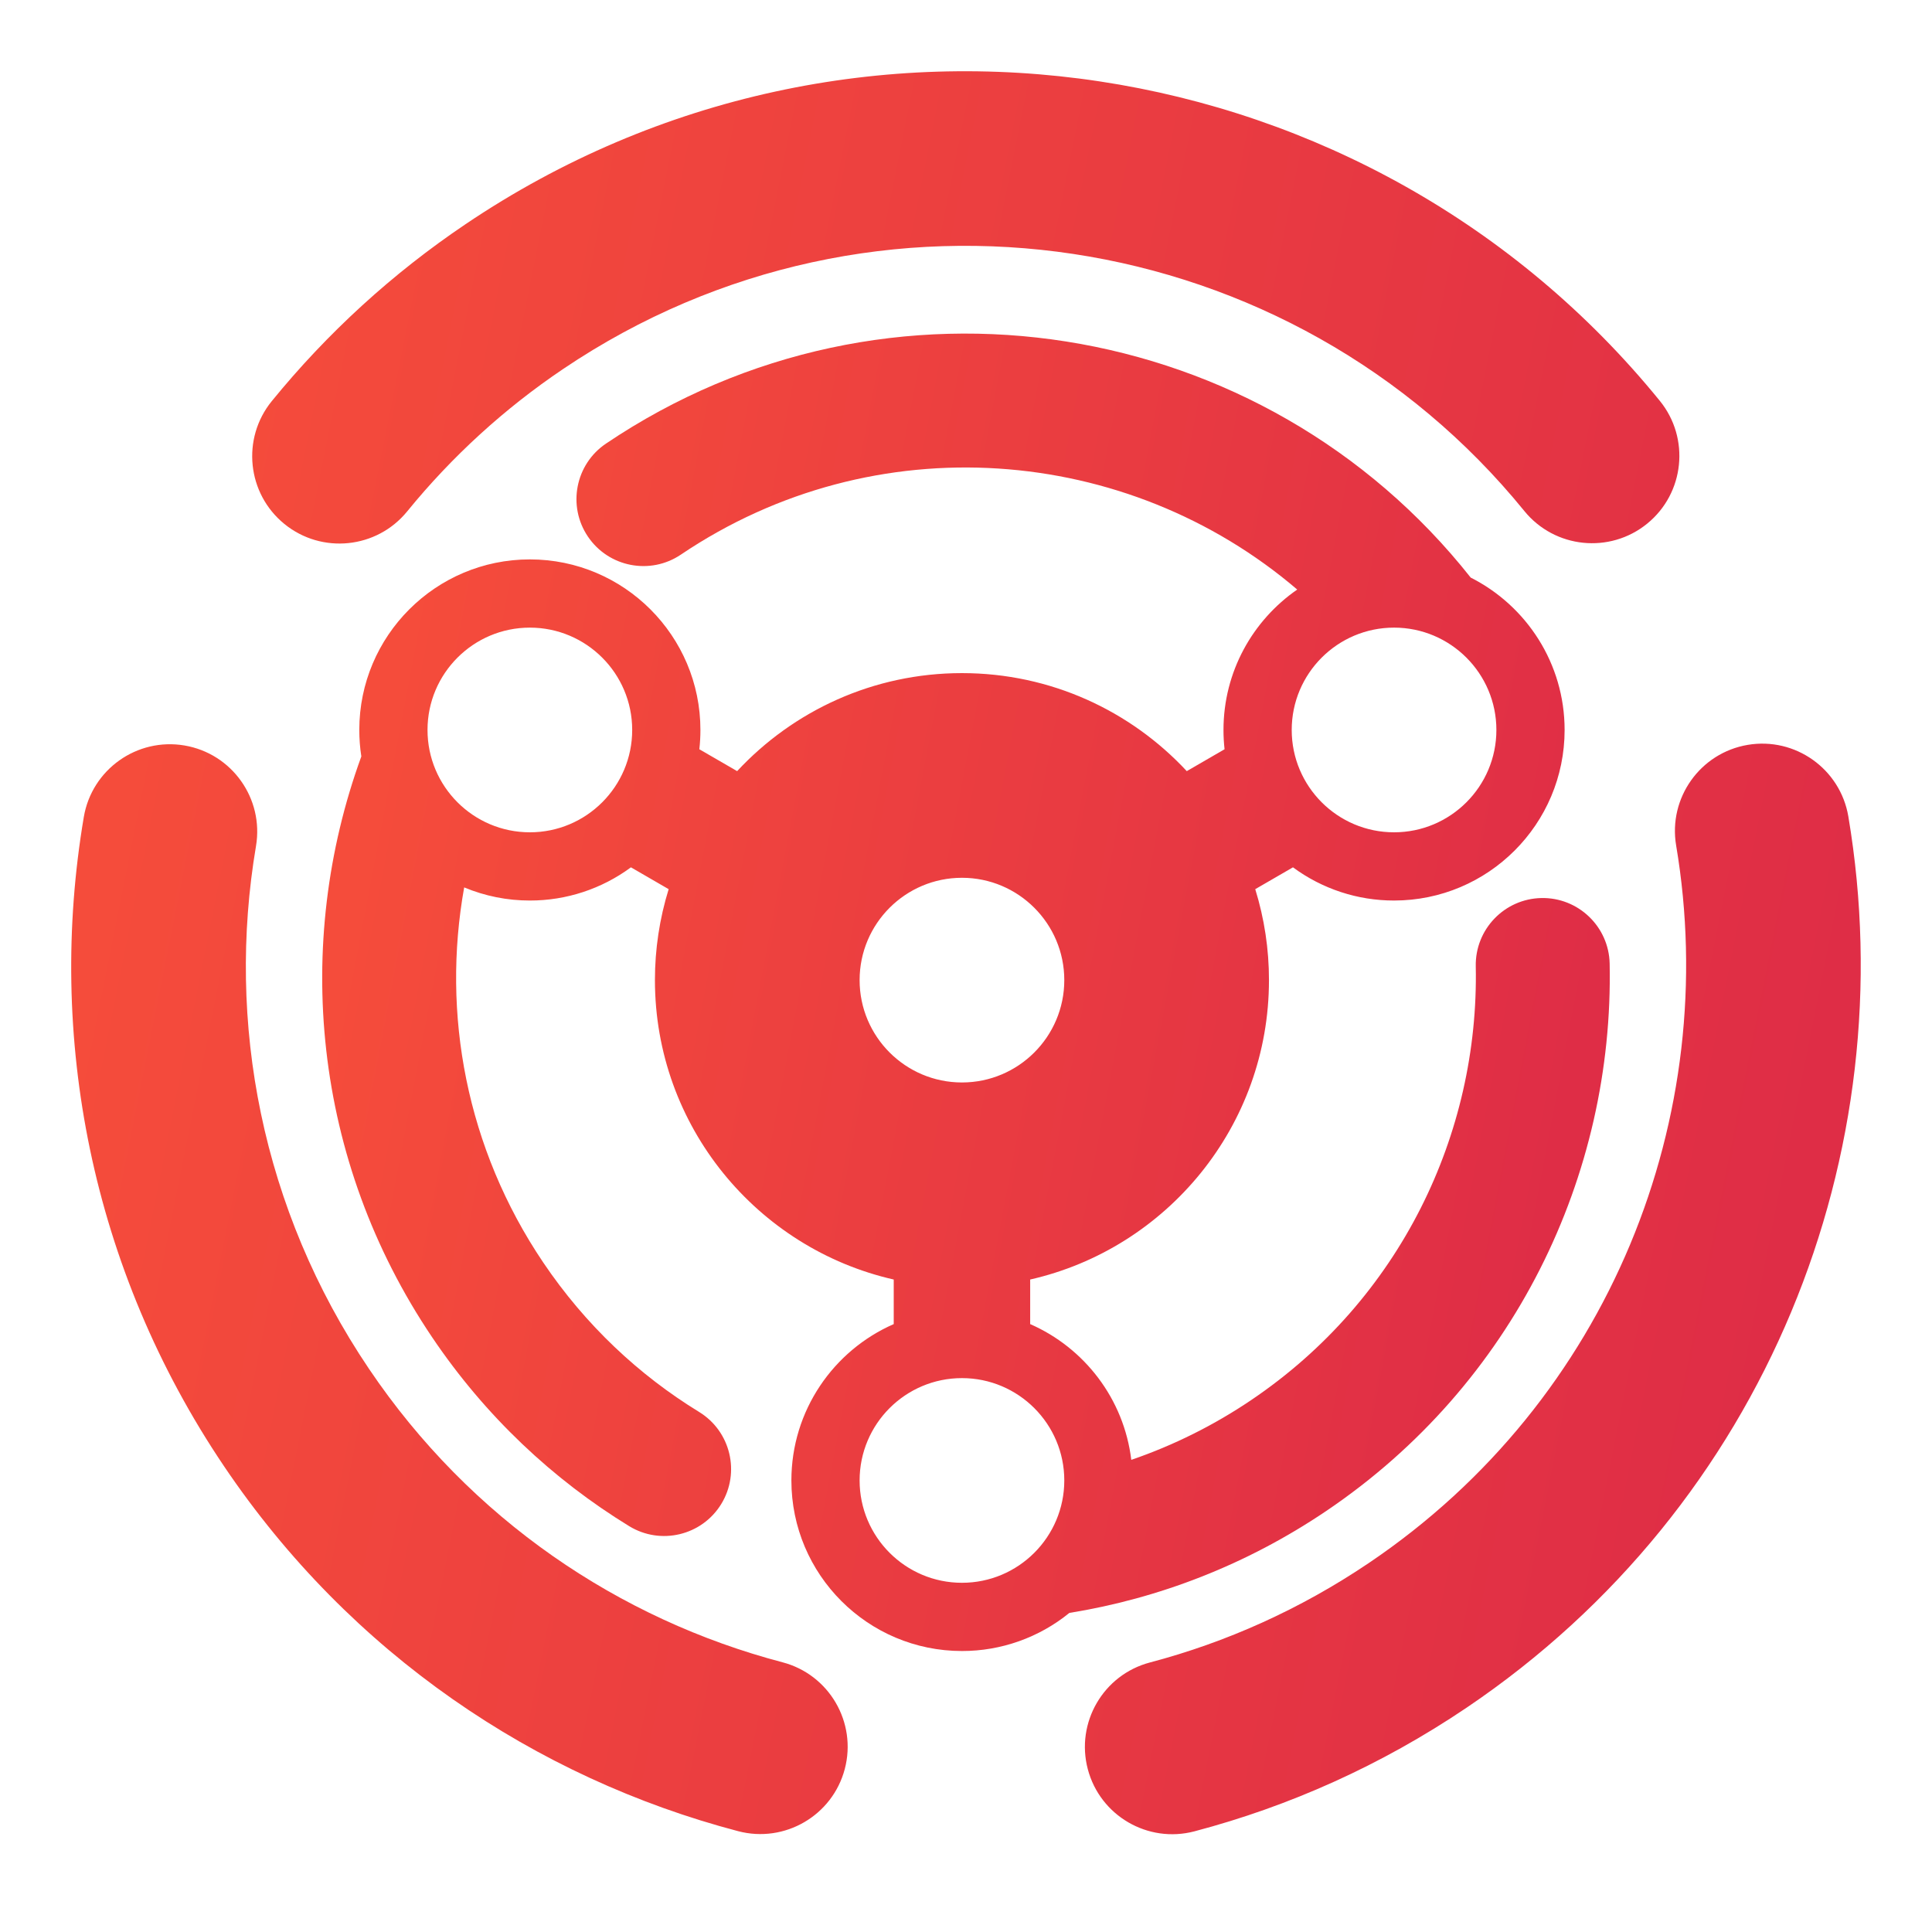
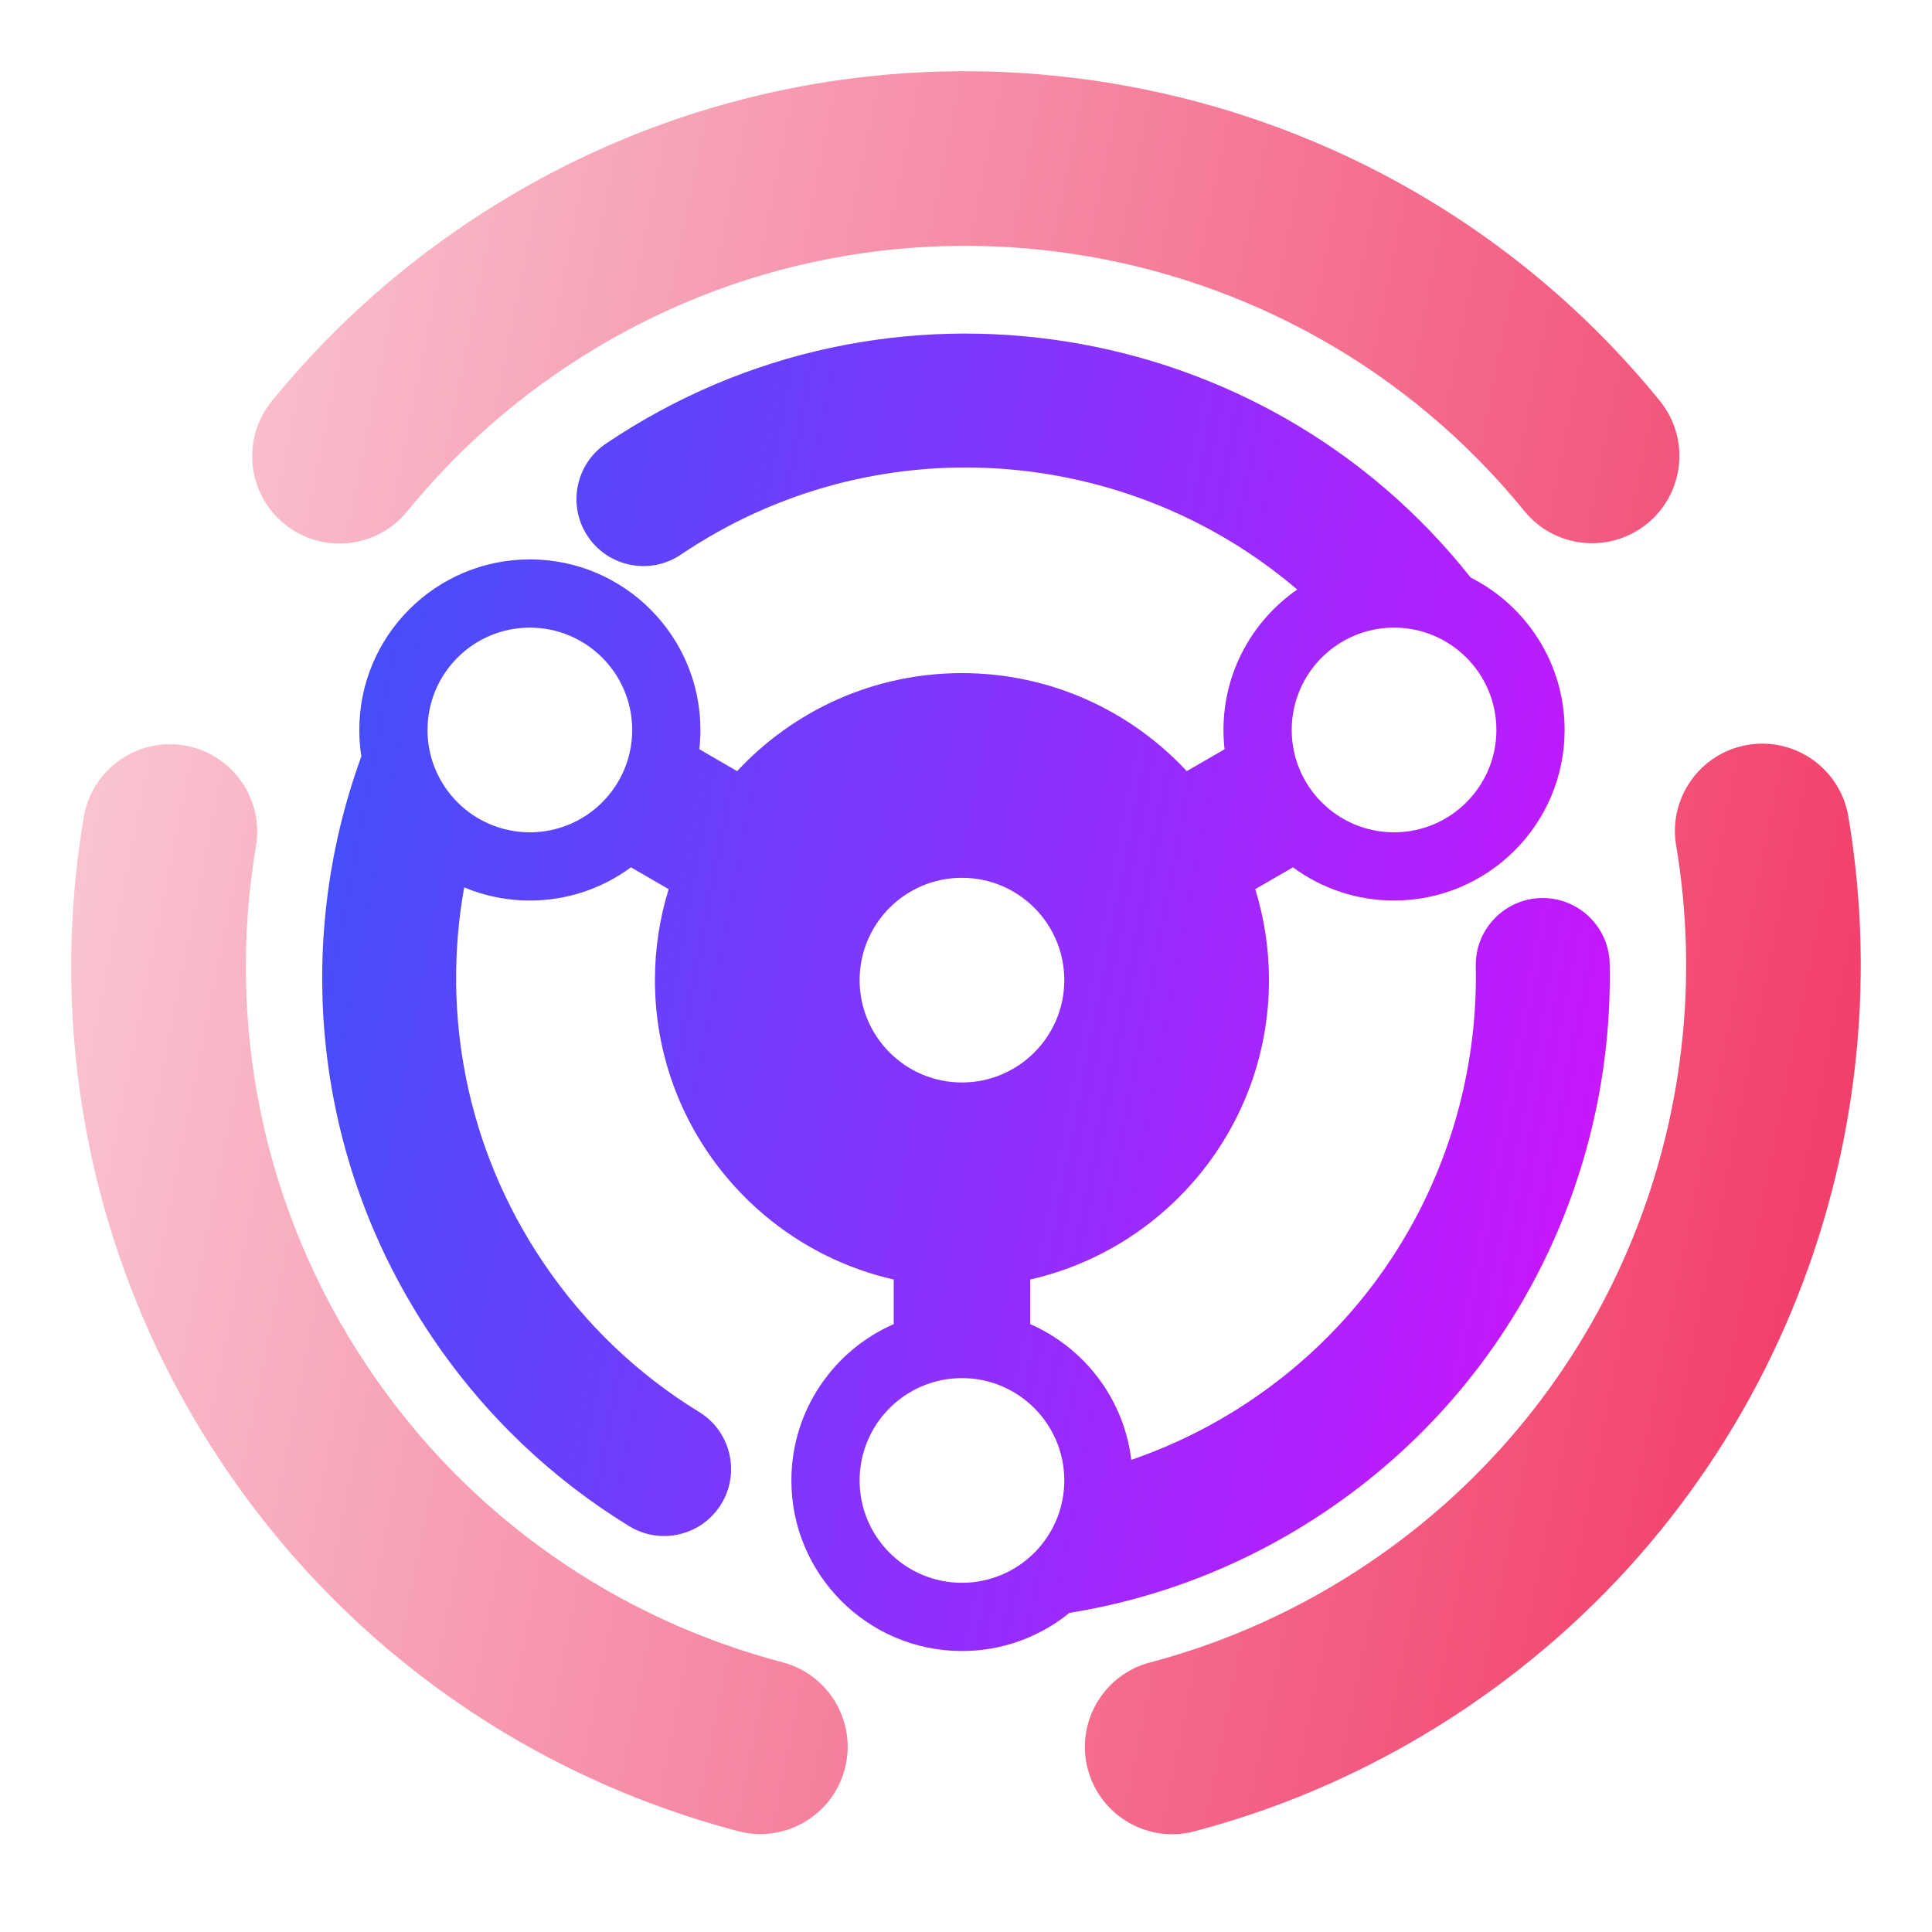
<svg xmlns="http://www.w3.org/2000/svg" xml:space="preserve" style="fill-rule:evenodd;clip-rule:evenodd;stroke-linejoin:round;stroke-miterlimit:2" viewBox="0 0 512 512">
-   <path d="M227.011 160.386c-6.396 1.939-13.163-1.679-15.102-8.075-1.94-6.397 1.679-13.164 8.075-15.103A124 124 0 0 1 256 131.89c64.732 0 117.951 49.669 123.612 112.938.596 6.657-4.325 12.546-10.982 13.141s-12.546-4.325-13.141-10.982C350.932 196.07 308.094 156.11 256 156.11a99.8 99.8 0 0 0-28.989 4.276m119.993 136.835c2.764-6.085 9.949-8.781 16.034-6.017s8.781 9.949 6.017 16.034C349.537 350.205 306.232 380.11 256 380.11c-14.305 0-28.048-2.428-40.84-6.889-6.311-2.201-9.647-9.112-7.446-15.423s9.111-9.648 15.422-7.447c10.294 3.59 21.353 5.539 32.864 5.539 40.437 0 75.292-24.081 91.004-58.669m-166.101 24.616c4.409 5.023 3.91 12.681-1.113 17.09-5.024 4.408-12.681 3.909-17.09-1.114-19.178-21.851-30.81-50.484-30.81-81.813 0-33.149 13.022-63.281 34.228-85.552 4.609-4.84 12.28-5.028 17.121-.419 4.84 4.608 5.028 12.28.42 17.12-17.066 17.924-27.549 42.173-27.549 68.851 0 25.211 9.361 48.253 24.793 65.837" style="fill:url(#a)" transform="rotate(-34 -8.722 753.867)scale(1.91072)" />
-   <path d="M184.996 187.04C167.673 204.873 157 229.2 157 256c0 14.611 3.169 28.488 8.863 40.976 2.976 6.529.093 14.245-6.436 17.222-6.528 2.976-14.245.093-17.221-6.436C135.013 291.986 131 274.458 131 256c0-41.601 20.365-78.484 51.663-101.209a33.4 33.4 0 0 1 2.543-4.48c10.221-15.153 30.82-19.157 45.972-8.936s19.156 30.819 8.936 45.971a33 33 0 0 1-2.268 2.987l3.708 7.625c15.57-3.616 32.544-1.004 46.828 8.631s23.064 24.394 25.545 40.185l8.458.582a33 33 0 0 1 1.92-3.222c6.318-9.367 16.602-14.473 27.114-14.593C339.834 187.731 301.477 157 256 157c-7.175 0-13-5.825-13-13s5.825-13 13-13c65.774 0 119.751 50.912 124.639 115.443 5.915 10.567 5.802 24.009-1.426 34.726-10.221 15.152-30.82 19.157-45.972 8.936a32.95 32.95 0 0 1-12.665-16.319l-8.442-.58a59.5 59.5 0 0 1-7.667 16.131c-15.851 23.5-45.572 32.103-70.94 22.265l-4.839 7.175c6.151 9.703 6.969 22.221 1.534 32.828A99 99 0 0 0 256 355c34.907 0 65.615-18.11 83.249-45.431 3.89-6.028 11.943-7.763 17.972-3.873 6.028 3.891 7.764 11.944 3.873 17.973C338.835 358.156 300.063 381 256 381c-18.693 0-36.433-4.113-52.365-11.481a32.97 32.97 0 0 1-21.421-5.529c-15.152-10.22-19.157-30.819-8.936-45.972 7.587-11.248 20.894-16.353 33.447-14.055l4.839-7.175c-18.624-19.835-21.781-50.615-5.931-74.115a59.6 59.6 0 0 1 12.085-13.151l-3.7-7.61a32.96 32.96 0 0 1-19.876-5.63 33 33 0 0 1-9.146-9.242m26.846 133.024c-9.091-6.132-21.451-3.73-27.583 5.362-6.132 9.091-3.73 21.45 5.362 27.582 9.091 6.133 21.45 3.73 27.583-5.361s3.729-21.451-5.362-27.583m54.319-80.531c-9.091-6.132-21.451-3.73-27.583 5.362-6.132 9.091-3.73 21.45 5.361 27.583 9.092 6.132 21.451 3.729 27.583-5.362 6.133-9.091 3.73-21.451-5.361-27.583m96.709 6.646c-9.092-6.132-21.451-3.729-27.583 5.362s-3.73 21.451 5.361 27.583 21.451 3.73 27.583-5.362c6.132-9.091 3.73-21.45-5.361-27.583m-139.099-93.823c-9.091-6.132-21.451-3.73-27.583 5.362-6.132 9.091-3.73 21.45 5.362 27.583 9.091 6.132 21.45 3.729 27.582-5.362s3.73-21.451-5.361-27.583" style="fill:url(#b)" transform="rotate(-34 154.838 457.033)scale(1.36498)" />
+   <path d="M227.011 160.386c-6.396 1.939-13.163-1.679-15.102-8.075-1.94-6.397 1.679-13.164 8.075-15.103A124 124 0 0 1 256 131.89c64.732 0 117.951 49.669 123.612 112.938.596 6.657-4.325 12.546-10.982 13.141s-12.546-4.325-13.141-10.982C350.932 196.07 308.094 156.11 256 156.11a99.8 99.8 0 0 0-28.989 4.276m119.993 136.835c2.764-6.085 9.949-8.781 16.034-6.017s8.781 9.949 6.017 16.034C349.537 350.205 306.232 380.11 256 380.11c-14.305 0-28.048-2.428-40.84-6.889-6.311-2.201-9.647-9.112-7.446-15.423s9.111-9.648 15.422-7.447c10.294 3.59 21.353 5.539 32.864 5.539 40.437 0 75.292-24.081 91.004-58.669m-166.101 24.616c4.409 5.023 3.91 12.681-1.113 17.09-5.024 4.408-12.681 3.909-17.09-1.114-19.178-21.851-30.81-50.484-30.81-81.813 0-33.149 13.022-63.281 34.228-85.552 4.609-4.84 12.28-5.028 17.121-.419 4.84 4.608 5.028 12.28.42 17.12-17.066 17.924-27.549 42.173-27.549 68.851 0 25.211 9.361 48.253 24.793 65.837" style="fill:url(#a)" transform="rotate(-34 -8.721 753.868)scale(1.91072)" />
+   <path d="M184.996 187.04C167.673 204.873 157 229.2 157 256c0 14.611 3.169 28.488 8.863 40.976 2.976 6.529.093 14.245-6.436 17.222-6.528 2.976-14.245.093-17.221-6.436C135.013 291.986 131 274.458 131 256c0-41.601 20.365-78.484 51.663-101.209a33.4 33.4 0 0 1 2.543-4.48c10.221-15.153 30.82-19.157 45.972-8.936s19.156 30.819 8.936 45.971a33 33 0 0 1-2.268 2.987l3.708 7.625c15.57-3.616 32.544-1.004 46.828 8.631s23.064 24.394 25.545 40.185l8.458.582a33 33 0 0 1 1.92-3.222c6.318-9.367 16.602-14.473 27.114-14.593C339.834 187.731 301.477 157 256 157c-7.175 0-13-5.825-13-13s5.825-13 13-13c65.774 0 119.751 50.912 124.639 115.443 5.915 10.567 5.802 24.009-1.426 34.726-10.221 15.152-30.82 19.157-45.972 8.936a32.96 32.96 0 0 1-12.665-16.319l-8.442-.58a59.5 59.5 0 0 1-7.667 16.131c-15.851 23.5-45.572 32.103-70.94 22.265l-4.839 7.175c6.151 9.703 6.969 22.221 1.534 32.828A99 99 0 0 0 256 355c34.907 0 65.615-18.11 83.249-45.431 3.89-6.028 11.943-7.763 17.972-3.873 6.028 3.891 7.764 11.944 3.873 17.973C338.835 358.156 300.063 381 256 381c-18.693 0-36.433-4.113-52.365-11.481a32.98 32.98 0 0 1-21.421-5.529c-15.152-10.22-19.157-30.819-8.936-45.972 7.587-11.248 20.894-16.353 33.447-14.055l4.839-7.175c-18.624-19.835-21.781-50.615-5.931-74.115a59.6 59.6 0 0 1 12.085-13.151l-3.7-7.61a32.97 32.97 0 0 1-19.876-5.63 33 33 0 0 1-9.146-9.242m26.846 133.024c-9.091-6.132-21.451-3.73-27.583 5.362-6.132 9.091-3.73 21.45 5.362 27.582 9.091 6.133 21.45 3.73 27.583-5.361s3.729-21.451-5.362-27.583m54.319-80.531c-9.091-6.132-21.451-3.73-27.583 5.362-6.132 9.091-3.73 21.45 5.361 27.583 9.092 6.132 21.451 3.729 27.583-5.362 6.133-9.091 3.73-21.451-5.361-27.583m96.709 6.646c-9.092-6.132-21.451-3.729-27.583 5.362s-3.73 21.451 5.361 27.583 21.451 3.73 27.583-5.362c6.132-9.091 3.73-21.45-5.361-27.583m-139.099-93.823c-9.091-6.132-21.451-3.73-27.583 5.362-6.132 9.091-3.73 21.45 5.362 27.583 9.091 6.132 21.45 3.729 27.582-5.362s3.73-21.451-5.361-27.583" style="fill:url(#b)" transform="rotate(-34 154.839 457.033)scale(1.36498)" />
  <defs>
    <linearGradient id="a" x1="0" x2="1" y1="0" y2="0" gradientTransform="matrix(320 320 -320 320 96 96)" gradientUnits="userSpaceOnUse">
-       <stop offset="0" style="stop-color:#ff5a36;stop-opacity:1" />
-       <stop offset="1" style="stop-color:#d51f4b;stop-opacity:1" />
+       <stop offset="0" style="stop-color:#fcfcfc;stop-opacity:1" />
+       <stop offset="1" style="stop-color:#ef073f;stop-opacity:1" />
    </linearGradient>
    <linearGradient id="b" x1="0" x2="1" y1="0" y2="0" gradientTransform="matrix(320 320 -320 320 96 96)" gradientUnits="userSpaceOnUse">
-       <stop offset="0" style="stop-color:#ff5a36;stop-opacity:1" />
-       <stop offset="1" style="stop-color:#d51f4b;stop-opacity:1" />
+       <stop offset="0" style="stop-color:#1364fb;stop-opacity:1" />
+       <stop offset="1" style="stop-color:#fb00ff;stop-opacity:1" />
    </linearGradient>
  </defs>
</svg>
